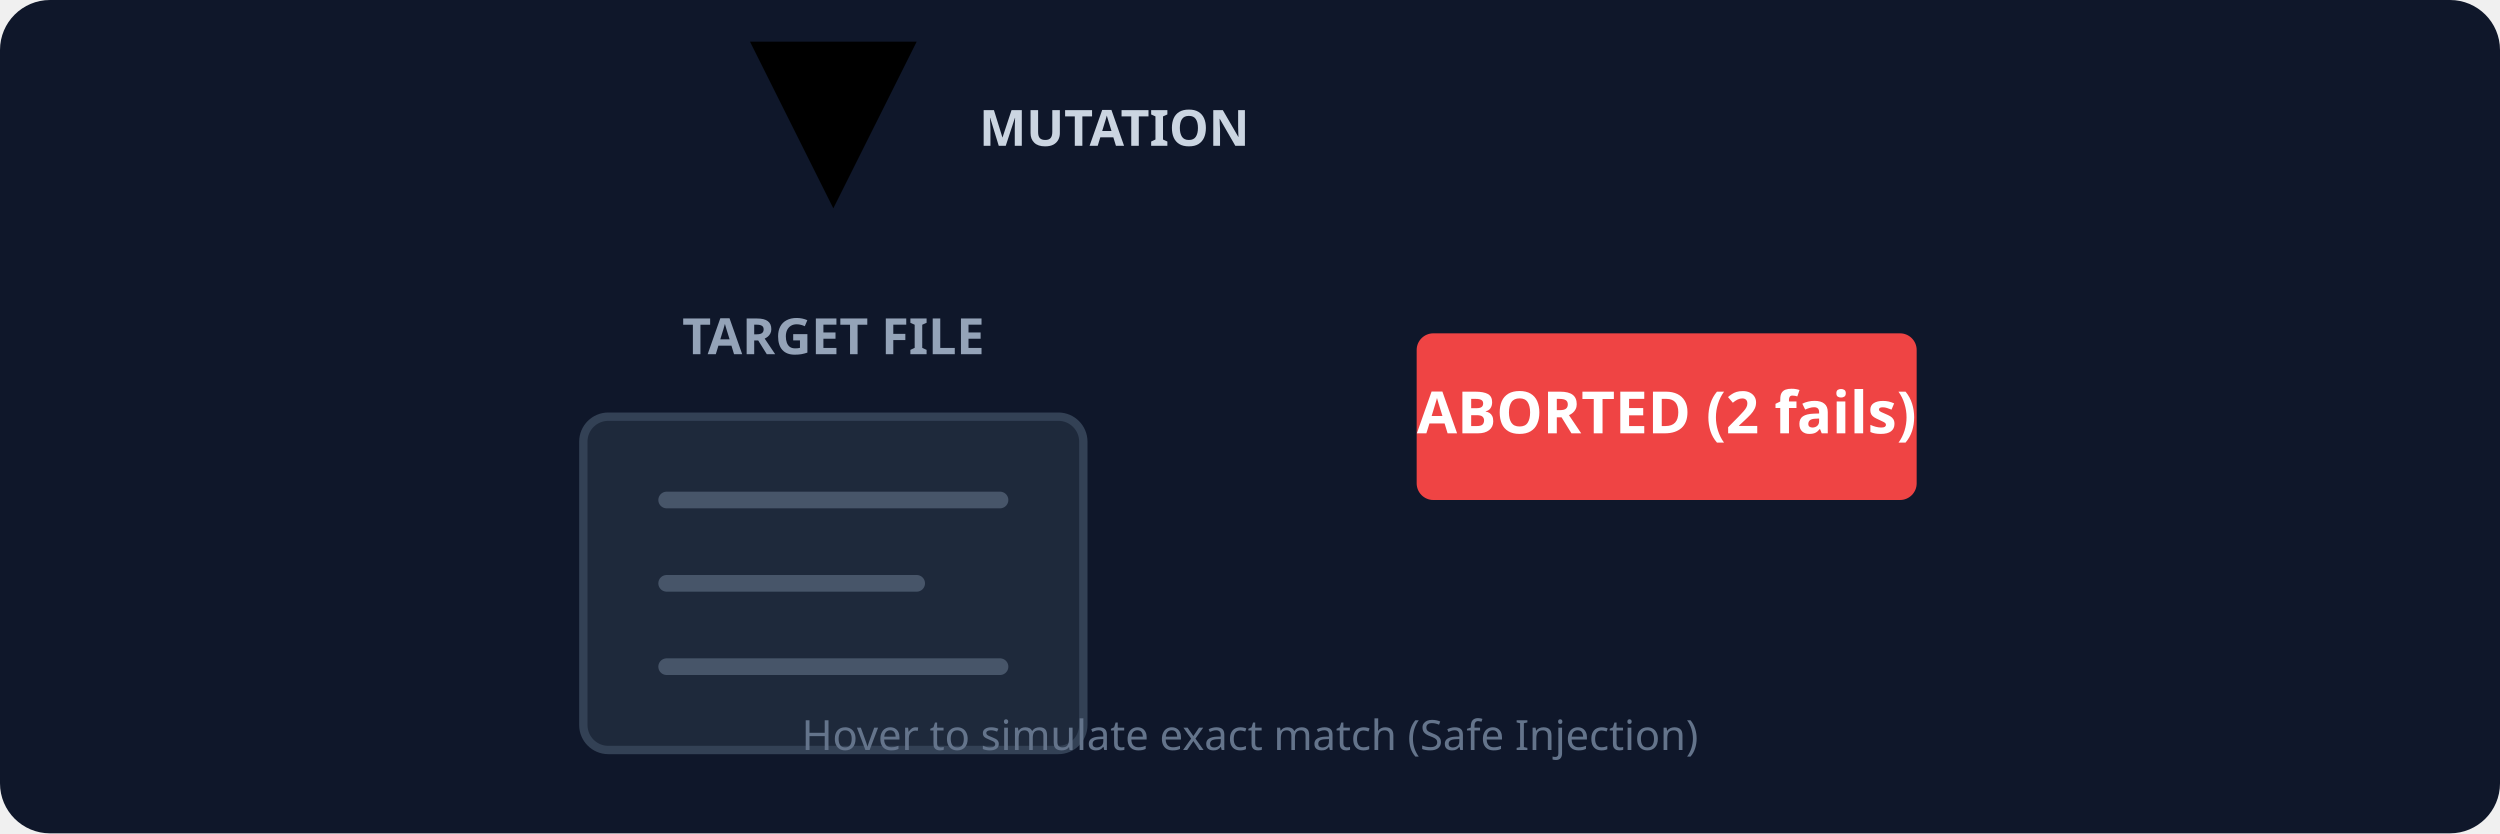
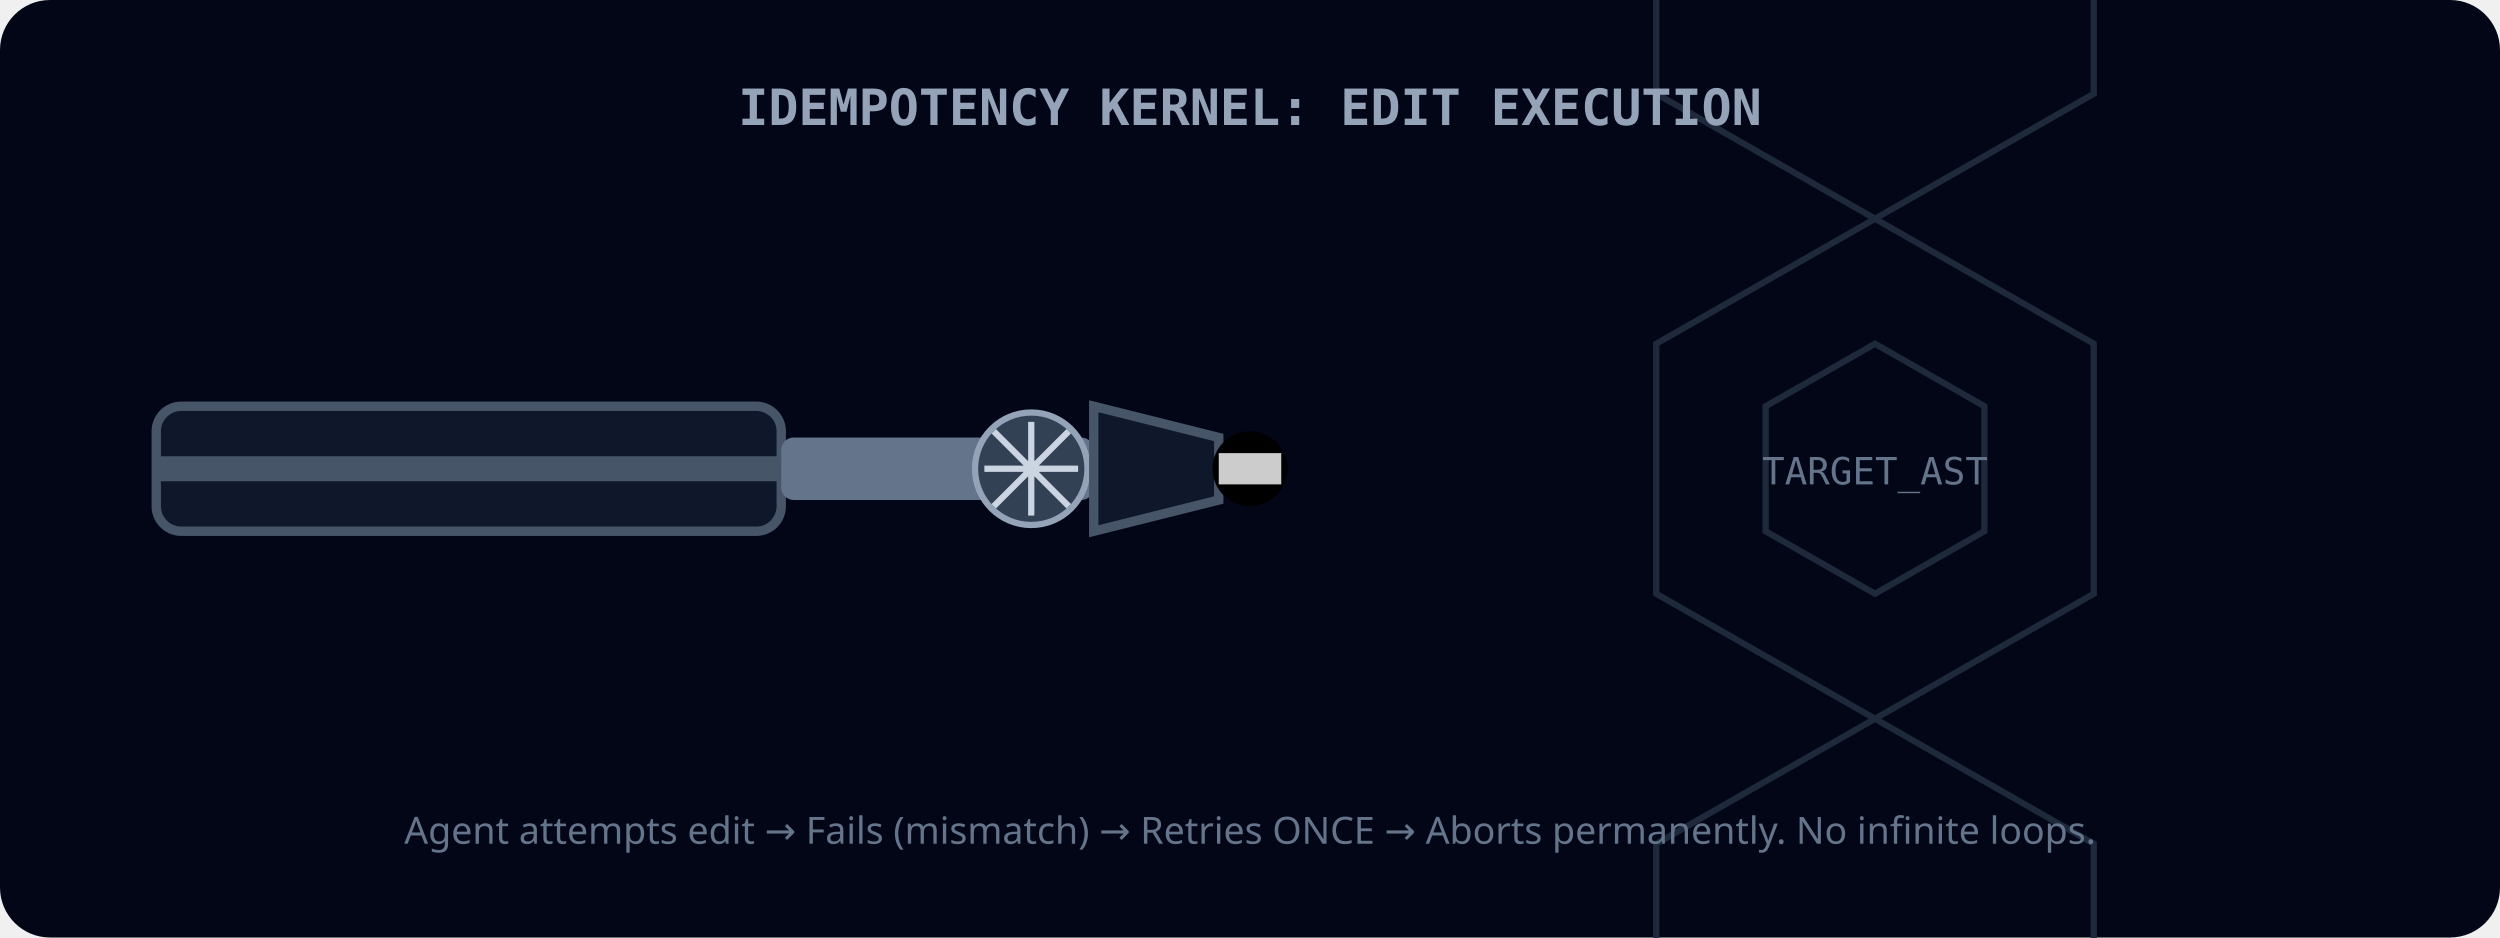
- <svg xmlns="http://www.w3.org/2000/svg" viewBox="0 0 600 200" width="100%" height="100%">
+ <svg xmlns="http://www.w3.org/2000/svg" viewBox="0 0 800 300" width="100%" height="100%">
  <defs>
    <style>
-       @keyframes injectAttempt {
-         0% { transform: translateY(-50px); opacity: 0; }
-         20% { transform: translateY(0); opacity: 1; fill: #3b82f6; }
-         40% { transform: translateY(0); opacity: 1; fill: #ef4444; } /* Fails */
-         60% { transform: translateY(-30px); opacity: 0; } /* Retries */
-         80% { transform: translateY(0); opacity: 1; fill: #ef4444; } /* Fails again */
-         100% { transform: translateY(0); opacity: 1; fill: #ef4444; } /* Halts */
+       @keyframes armSequence {
+         0%, 10% { transform: translateX(0); }
+         /* First Attempt */
+         20% { transform: translateX(200px); }
+         30% { transform: translateX(200px); }
+         35% { transform: translateX(100px); } /* Recoil */
+         /* Wait/Spin Gears */
+         45% { transform: translateX(100px); }
+         /* Second Attempt */
+         55% { transform: translateX(200px); }
+         65% { transform: translateX(200px); }
+         /* Final Abort */
+         80%, 100% { transform: translateX(-50px); }
      }
-       @keyframes alertFlash {
-         0%, 100% { opacity: 0; }
-         80%, 95% { opacity: 1; filter: drop-shadow(0 0 8px #ef4444); }
+       @keyframes payloadGlow {
+         0%, 15% { fill: #3b82f6; filter: drop-shadow(0 0 5px #3b82f6); }
+         25%, 30% { fill: #ef4444; filter: drop-shadow(0 0 15px #ef4444); }
+         35%, 50% { fill: #3b82f6; filter: drop-shadow(0 0 5px #3b82f6); }
+         60%, 65% { fill: #ef4444; filter: drop-shadow(0 0 15px #ef4444); }
+         80%, 100% { fill: #475569; filter: none; } /* Powered down */
      }
-       .bg { fill: #0f172a; rx: 12; }
-       .code-block { fill: #1e293b; stroke: #334155; stroke-width: 2; rx: 6; }
-       .code-line { stroke: #475569; stroke-width: 4; stroke-linecap: round; }
-       .injector { animation: injectAttempt 4s infinite; }
-       .alert-box { animation: alertFlash 4s infinite; }
-       .hover-zone:hover .injector { animation-play-state: paused; fill: #10b981; }
-       .hover-zone:hover .alert-box { display: none; }
+       @keyframes shieldFlare {
+         0%, 15% { opacity: 0; stroke: #3b82f6; }
+         25%, 30% { opacity: 1; stroke: #ef4444; filter: drop-shadow(0 0 10px #ef4444); transform: scale(1.05); }
+         35%, 50% { opacity: 0; }
+         60%, 65% { opacity: 1; stroke: #ef4444; filter: drop-shadow(0 0 10px #ef4444); transform: scale(1.05); }
+         100% { opacity: 0; }
+       }
+       @keyframes gearSpin {
+         0% { transform: rotate(0deg); }
+         100% { transform: rotate(720deg); }
+       }
+       @keyframes powerDownGrid {
+         0%, 75% { stroke: #334155; }
+         85%, 100% { stroke: #0f172a; }
+       }
+       @keyframes lockdownWall {
+         0%, 75% { height: 0; y: 150; opacity: 0; }
+         85%, 100% { height: 260px; y: 20px; opacity: 1; fill: #ef4444; filter: drop-shadow(0 0 15px #ef4444); }
+       }
+       
+       .bg { fill: #020617; }
+       .hex-grid { fill: none; stroke: #1e293b; stroke-width: 2; animation: powerDownGrid 10s infinite; }
+       .arm-base { fill: #0f172a; stroke: #475569; stroke-width: 3; }
+       .arm-joint { fill: #334155; stroke: #94a3b8; stroke-width: 2; }
+       .arm-piston { fill: #64748b; }
+       .shield { fill: none; stroke-width: 4; transform-origin: center; animation: shieldFlare 10s infinite; }
+       .interactive-zone:hover * { animation-play-state: paused; }
    </style>
  </defs>
-   <rect width="600" height="200" class="bg hover-zone" />
-   <g transform="translate(200, 100)">
-     <rect x="-60" y="0" width="120" height="80" class="code-block" />
-     <line x1="-40" y1="20" x2="40" y2="20" class="code-line" />
-     <line x1="-40" y1="40" x2="20" y2="40" class="code-line" />
-     <line x1="-40" y1="60" x2="40" y2="60" class="code-line" />
-     <text x="0" y="-15" fill="#94a3b8" font-family="sans-serif" font-size="12px" text-anchor="middle" font-weight="bold">TARGET FILE</text>
+   <rect width="800" height="300" class="bg" rx="16" />
+   <g transform="translate(600, 150)">
+     <path d="M 0 -80 L 70 -40 L 70 40 L 0 80 L -70 40 L -70 -40 Z" class="hex-grid" />
+     <path d="M 0 -40 L 35 -20 L 35 20 L 0 40 L -35 20 L -35 -20 Z" class="hex-grid" />
+     <path d="M 0 80 L 70 120 L 70 200 L 0 240 L -70 200 L -70 120 Z" class="hex-grid" />
+     <path d="M 0 -240 L 70 -200 L 70 -120 L 0 -80 L -70 -120 L -70 -200 Z" class="hex-grid" />
+     <path d="M -90 -50 L -90 50 L -40 80 L 40 80 L 90 50 L 90 -50 Z" class="shield" />
+     <text x="0" y="5" fill="#64748b" font-family="monospace" font-size="12px" text-anchor="middle">TARGET_AST</text>
  </g>
-   <g transform="translate(200, 30)" class="injector hover-zone">
-     <path d="M-20,-20 L20,-20 L0,20 Z" />
-     <text x="35" y="5" fill="#cbd5e1" font-family="sans-serif" font-size="12px" font-weight="bold">MUTATION</text>
+   <g class="interactive-zone">
+     <g style="animation: armSequence 10s infinite cubic-bezier(0.4, 0, 0.2, 1);">
+       <rect x="50" y="130" width="200" height="40" class="arm-base" rx="8" />
+       <line x1="50" y1="150" x2="300" y2="150" stroke="#475569" stroke-width="8" />
+       <g transform="translate(250, 140)">
+         <rect x="0" y="0" width="100" height="20" class="arm-piston" rx="4" />
+         <g style="animation: gearSpin 10s infinite linear; transform-origin: 80px 10px;">
+           <circle cx="80" cy="10" r="18" class="arm-joint" />
+           <path d="M 65 10 L 95 10 M 80 -5 L 80 25 M 68 -2 L 92 22 M 68 22 L 92 -2" stroke="#cbd5e1" stroke-width="2" />
+         </g>
+         <path d="M 100 -10 L 140 0 L 140 20 L 100 30 Z" class="arm-base" />
+         <circle cx="150" cy="10" r="12" style="animation: payloadGlow 10s infinite;" />
+         <path d="M 140 5 L 160 5 L 160 15 L 140 15 Z" fill="#ffffff" opacity="0.8" />
+       </g>
+     </g>
+     <rect x="420" y="150" width="10" height="0" rx="4" style="animation: lockdownWall 10s infinite;" />
  </g>
-   <g transform="translate(400, 100)" class="alert-box">
-     <rect x="-60" y="-20" width="120" height="40" rx="4" fill="#ef4444" />
-     <text x="0" y="4" fill="#ffffff" font-family="sans-serif" font-size="14px" font-weight="bold" text-anchor="middle">ABORTED (2 fails)</text>
-   </g>
-   <text x="300" y="180" fill="#64748b" font-family="sans-serif" font-size="10px" text-anchor="middle">Hover to simulate exact match (Safe Injection)</text>
+   <text x="400" y="40" fill="#94a3b8" font-family="monospace" font-size="16px" font-weight="bold" text-anchor="middle">IDEMPOTENCY KERNEL: EDIT EXECUTION</text>
+   <text x="400" y="270" fill="#64748b" font-family="sans-serif" font-size="12px" text-anchor="middle">Agent attempts edit → Fails (mismatch) → Retries ONCE → Aborts permanently. No infinite loops.</text>
</svg>
